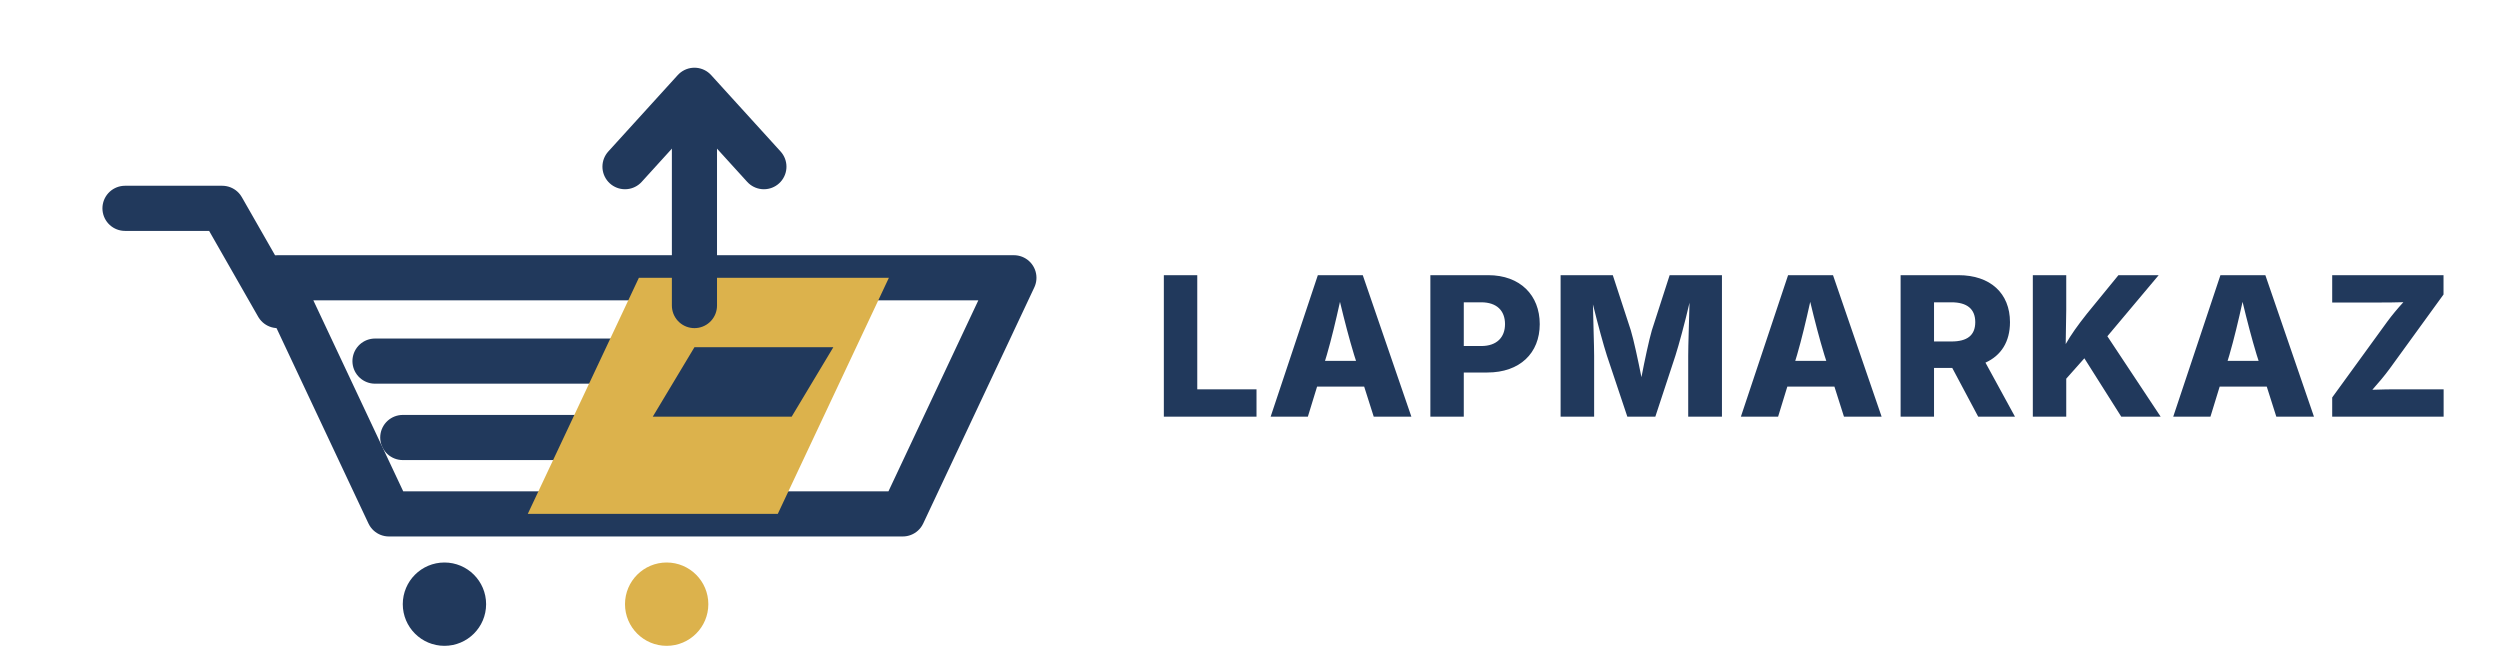
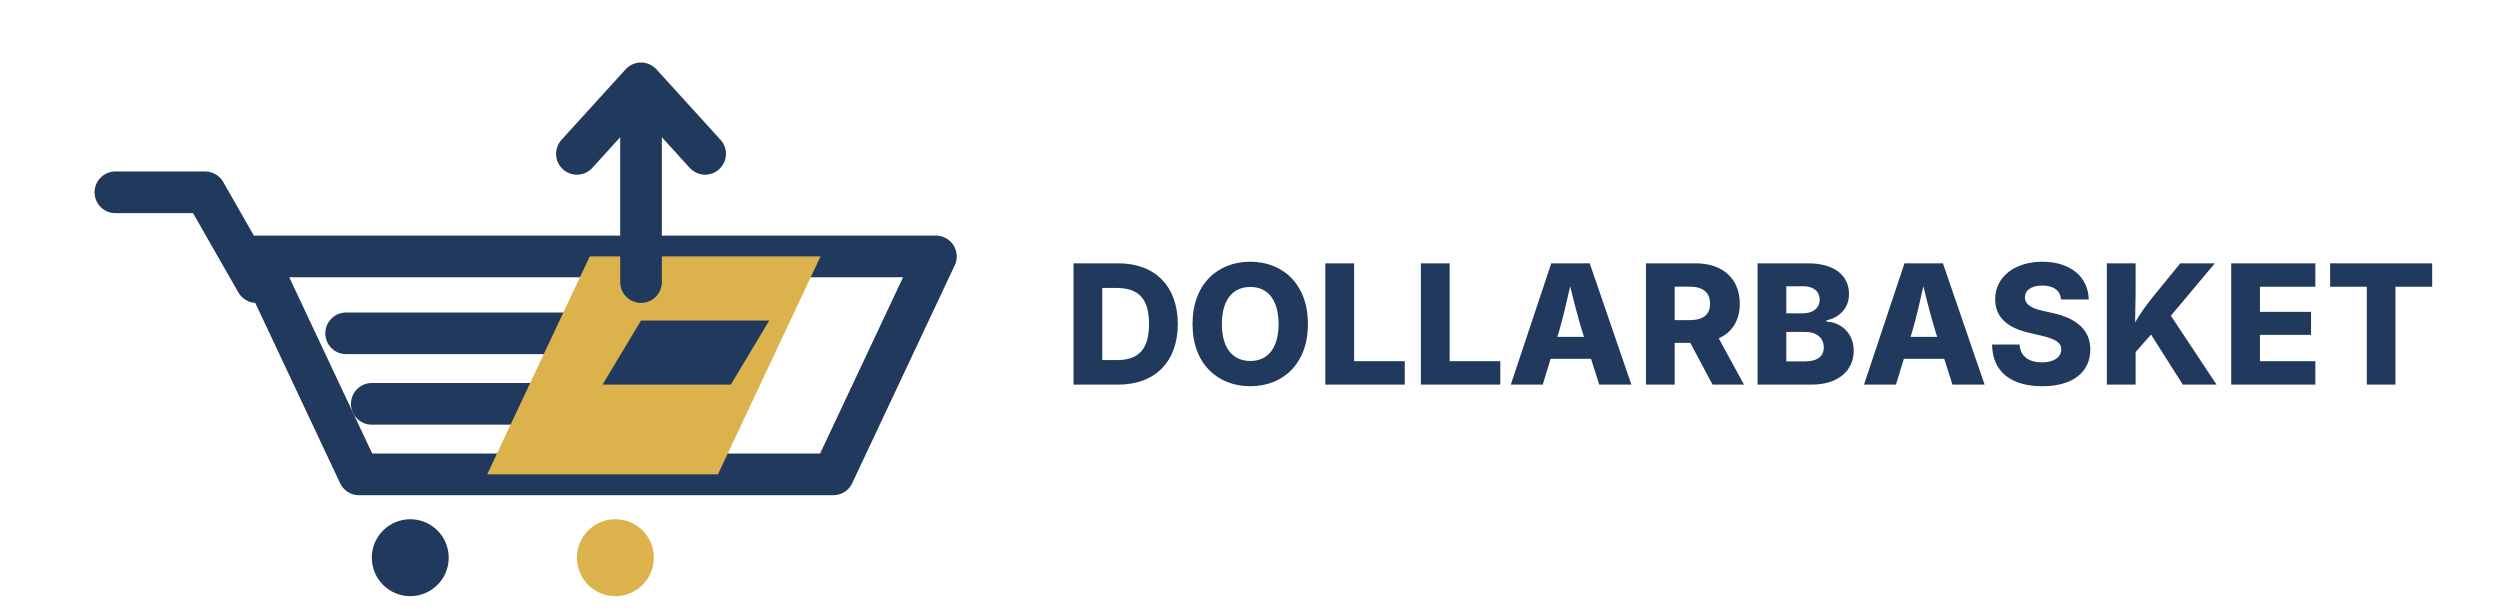
- <svg xmlns="http://www.w3.org/2000/svg" width="360" height="96" viewBox="0 0 360 96" role="img" aria-label="Lapmarkaz">
+ <svg xmlns="http://www.w3.org/2000/svg" width="390" height="96" viewBox="0 0 390 96" role="img" aria-label="DollarBasket">
  <g fill="none" stroke="#21395c" stroke-width="6.5" stroke-linecap="round" stroke-linejoin="round">
    <path d="M18 30 h14 l8 14" />
    <path d="M40 40 H146 L130 74 H56 Z" />
    <path d="M54 52 H92" />
    <path d="M58 63 H86" />
  </g>
  <path d="M92 40 H128 L112 74 H76 Z" fill="#dcb24c" />
  <path d="M100 50 H120 L114 60 H94 Z" fill="#21395c" />
  <path d="M100 44 V14" fill="none" stroke="#21395c" stroke-width="6.5" stroke-linecap="round" />
  <path d="M100 13 l-10 11 M100 13 l10 11" fill="none" stroke="#21395c" stroke-width="6.5" stroke-linecap="round" stroke-linejoin="round" />
  <circle cx="64" cy="87" r="6" fill="#21395c" />
  <circle cx="96" cy="87" r="6" fill="#dcb24c" />
-   <text x="166" y="60" font-family="Inter, 'Segoe UI', Arial, sans-serif" font-size="28" font-weight="800" fill="#21395c" letter-spacing="0.5">LAPMARKAZ</text>
+   <text x="166" y="60" font-family="Inter, 'Segoe UI', Arial, sans-serif" font-size="26" font-weight="800" fill="#21395c" letter-spacing="0.2">DOLLARBASKET</text>
</svg>
